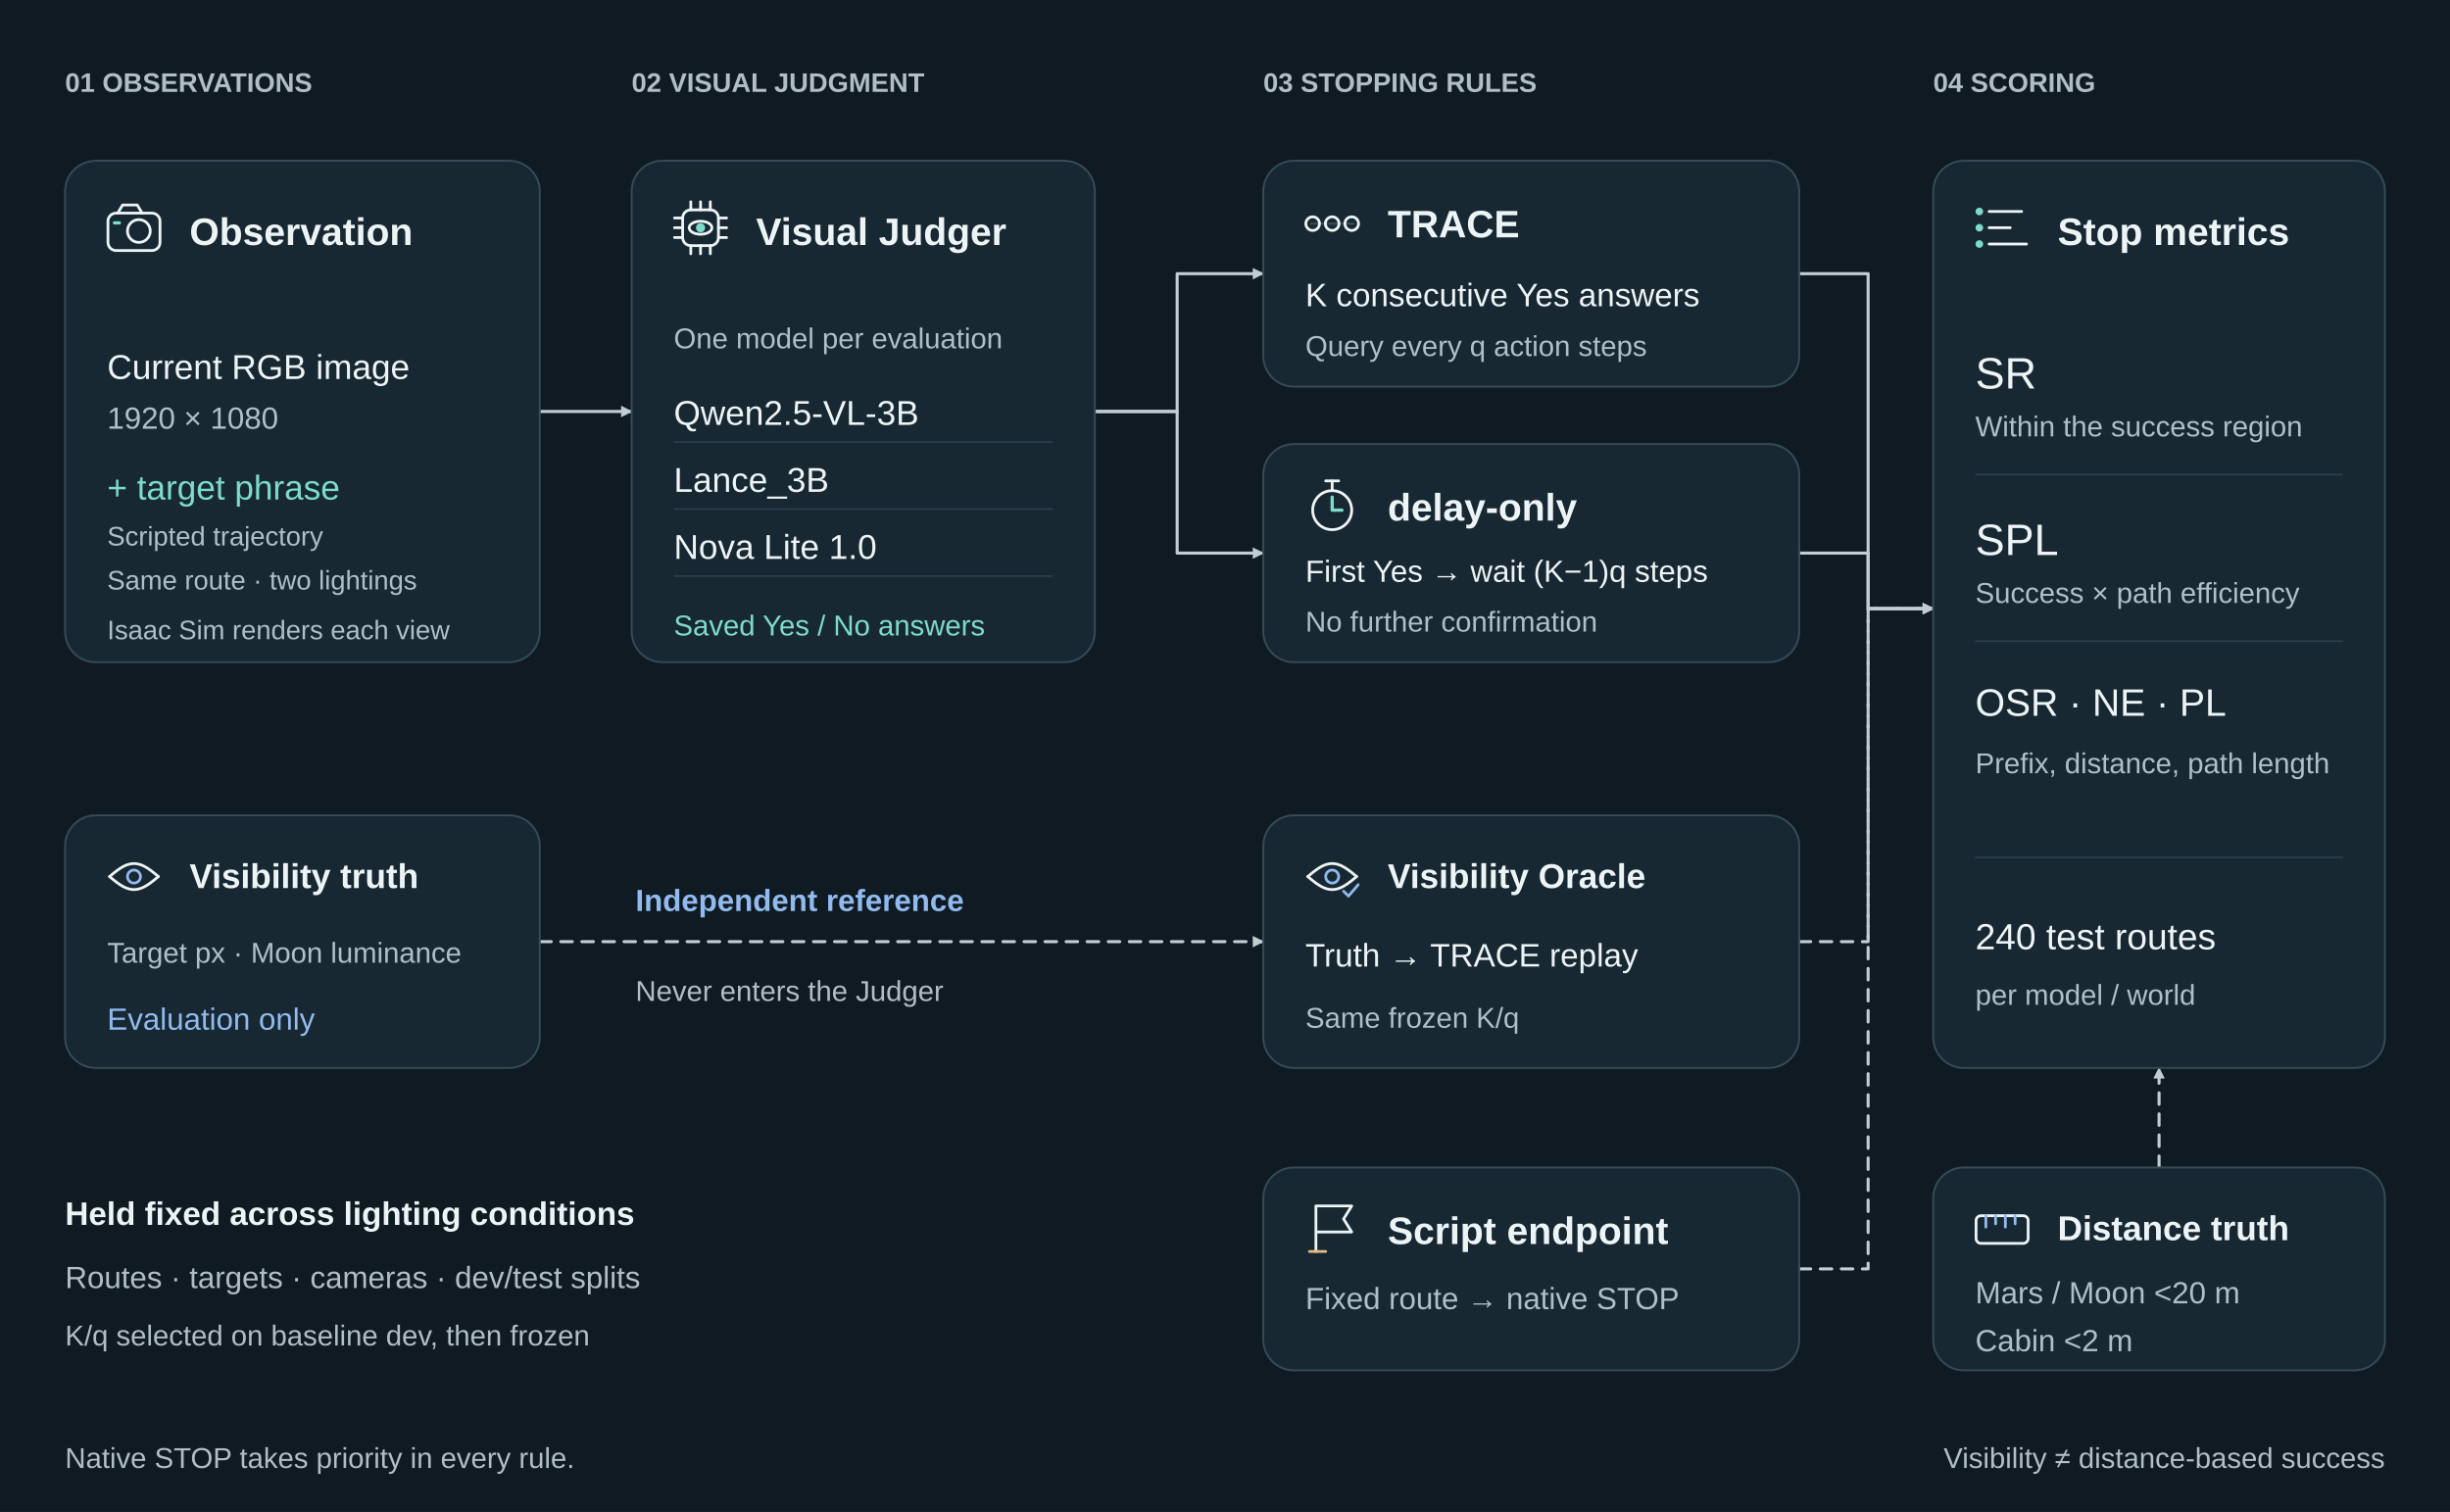
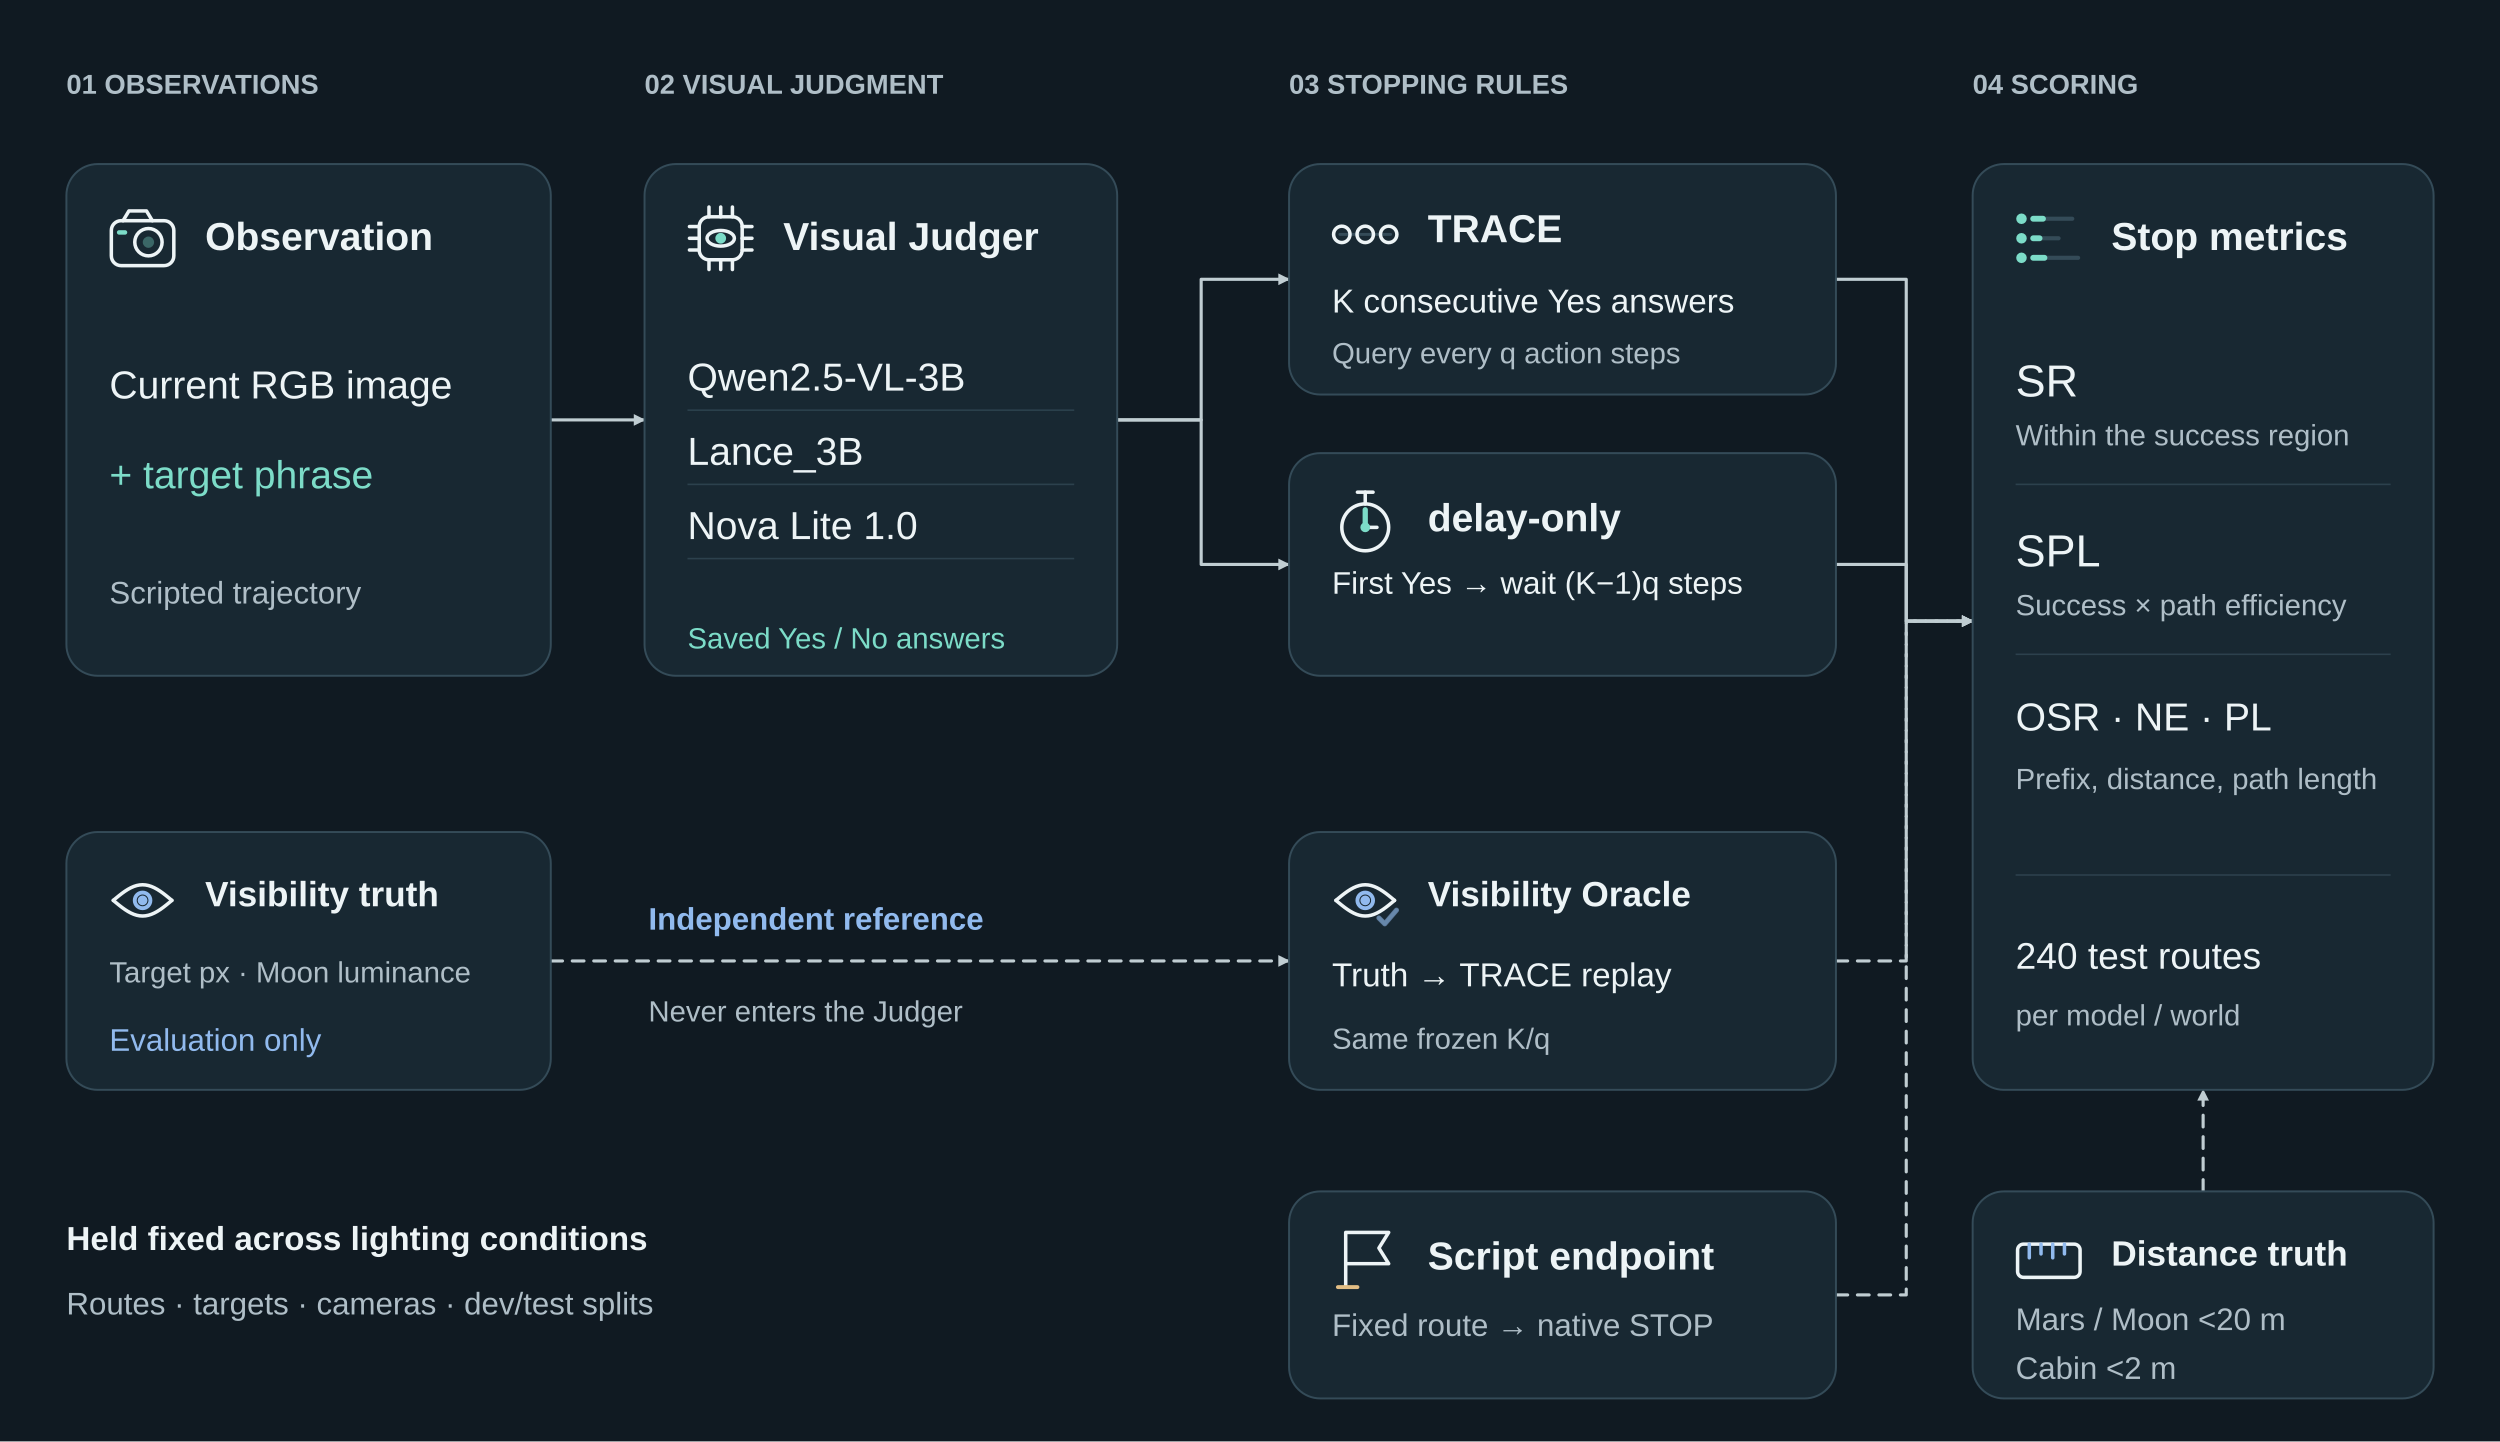
- <svg xmlns="http://www.w3.org/2000/svg" viewBox="0 0 1280 790" width="1280" height="790" class="architecture-svg architecture-desktop" role="img" aria-labelledby="export-en-title export-en-desc" data-architecture-svg="desktop">
+ <svg xmlns="http://www.w3.org/2000/svg" viewBox="0 0 1280 738" width="1280" height="738" class="architecture-svg architecture-desktop" role="img" aria-labelledby="export-en-title export-en-desc" data-architecture-svg="desktop">
  <defs>
    <marker id="export-en-arrow" markerWidth="6" markerHeight="6" refX="5.5" refY="3" orient="auto" markerUnits="userSpaceOnUse">
      <path d="M0 0 L6 3 L0 6" fill="#c0cdd2" />
    </marker>
    <filter id="export-en-glow" x="-150%" y="-150%" width="400%" height="400%">
      <feGaussianBlur stdDeviation="3" />
    </filter>
  </defs>
  <style>.architecture-svg text{font-family:Arial,"Microsoft YaHei",sans-serif}.architecture-svg .flow-motion{pointer-events:none}@media(prefers-reduced-motion:reduce){.architecture-svg .flow-motion{display:none}}</style>
-   <rect width="1280" height="790" fill="#101a22" />
+   <rect width="1280" height="738" fill="#101a22" />
  <path id="export-en-input-judger" data-edge="input-judger" d="M282 215 L330 215" fill="none" stroke="#c0cdd2" stroke-width="1.6" stroke-linecap="round" stroke-linejoin="round" marker-end="url(#export-en-arrow)" />
  <path id="export-en-judger-trace" data-edge="judger-trace" d="M572 215 L615 215 L615 143 L660 143" fill="none" stroke="#c0cdd2" stroke-width="1.6" stroke-linecap="round" stroke-linejoin="round" marker-end="url(#export-en-arrow)" />
  <path id="export-en-judger-delay" data-edge="judger-delay" d="M572 215 L615 215 L615 289 L660 289" fill="none" stroke="#c0cdd2" stroke-width="1.6" stroke-linecap="round" stroke-linejoin="round" marker-end="url(#export-en-arrow)" />
  <path id="export-en-truth-oracle" data-edge="truth-oracle" d="M282 492 L660 492" fill="none" stroke="#c0cdd2" stroke-width="1.6" stroke-linecap="round" stroke-linejoin="round" stroke-dasharray="6 5" marker-end="url(#export-en-arrow)" />
  <path id="export-en-trace-score" data-edge="trace-score" d="M940 143 L976 143 L976 318 L1010 318" fill="none" stroke="#c0cdd2" stroke-width="1.6" stroke-linecap="round" stroke-linejoin="round" marker-end="url(#export-en-arrow)" />
  <path id="export-en-delay-score" data-edge="delay-score" d="M940 289 L976 289 L976 318 L1010 318" fill="none" stroke="#c0cdd2" stroke-width="1.6" stroke-linecap="round" stroke-linejoin="round" marker-end="url(#export-en-arrow)" />
  <path id="export-en-oracle-score" data-edge="oracle-score" d="M940 492 L976 492 L976 318 L1010 318" fill="none" stroke="#c0cdd2" stroke-width="1.6" stroke-linecap="round" stroke-linejoin="round" stroke-dasharray="6 5" marker-end="url(#export-en-arrow)" />
  <path id="export-en-endpoint-score" data-edge="endpoint-score" d="M940 663 L976 663 L976 318 L1010 318" fill="none" stroke="#c0cdd2" stroke-width="1.6" stroke-linecap="round" stroke-linejoin="round" stroke-dasharray="6 5" marker-end="url(#export-en-arrow)" />
  <path id="export-en-distance-score" data-edge="distance-score" d="M1128 610 L1128 558" fill="none" stroke="#c0cdd2" stroke-width="1.6" stroke-linecap="round" stroke-linejoin="round" stroke-dasharray="6 5" marker-end="url(#export-en-arrow)" />
  <rect data-node="input" x="34" y="84" width="248" height="262" rx="16" fill="#182832" stroke="#344b58" stroke-width="1" />
  <rect data-node="judger" x="330" y="84" width="242" height="262" rx="16" fill="#182832" stroke="#344b58" stroke-width="1" />
  <rect data-node="trace" x="660" y="84" width="280" height="118" rx="16" fill="#182832" stroke="#344b58" stroke-width="1" />
  <rect data-node="delay" x="660" y="232" width="280" height="114" rx="16" fill="#182832" stroke="#344b58" stroke-width="1" />
  <rect data-node="truth" x="34" y="426" width="248" height="132" rx="16" fill="#182832" stroke="#344b58" stroke-width="1" />
  <rect data-node="oracle" x="660" y="426" width="280" height="132" rx="16" fill="#182832" stroke="#344b58" stroke-width="1" />
  <rect data-node="endpoint" x="660" y="610" width="280" height="106" rx="16" fill="#182832" stroke="#344b58" stroke-width="1" />
  <rect data-node="metrics" x="1010" y="84" width="236" height="474" rx="16" fill="#182832" stroke="#344b58" stroke-width="1" />
  <rect data-node="distance" x="1010" y="610" width="236" height="106" rx="16" fill="#182832" stroke="#344b58" stroke-width="1" />
-   <path d="M352 231 h198" stroke="#344b58" stroke-width=".8" opacity=".7" />
-   <path d="M352 266 h198" stroke="#344b58" stroke-width=".8" opacity=".7" />
-   <path d="M352 301 h198" stroke="#344b58" stroke-width=".8" opacity=".7" />
+   <path d="M352 210 h198" stroke="#344b58" stroke-width=".8" opacity=".7" />
+   <path d="M352 248 h198" stroke="#344b58" stroke-width=".8" opacity=".7" />
+   <path d="M352 286 h198" stroke="#344b58" stroke-width=".8" opacity=".7" />
  <path d="M1032 248 h192" stroke="#344b58" stroke-width=".8" opacity=".7" />
  <path d="M1032 335 h192" stroke="#344b58" stroke-width=".8" opacity=".7" />
  <path d="M1032 448 h192" stroke="#344b58" stroke-width=".8" opacity=".7" />
-   <g data-vector-icon="camera" aria-hidden="true" transform="translate(53 102) scale(0.85)">
-     <rect x="4" y="11" width="32" height="23" rx="5" stroke="#edf4f6" stroke-width="1.7" fill="none" stroke-linecap="round" stroke-linejoin="round" />
-     <polyline points="10,11 13,6 22,6 25,11" stroke="#edf4f6" stroke-width="1.7" fill="none" stroke-linecap="round" stroke-linejoin="round" />
-     <circle cx="23" cy="22" r="7" stroke="#edf4f6" stroke-width="1.7" fill="none" stroke-linecap="round" stroke-linejoin="round" />
-     <polyline points="8,17 11,17" stroke="#7cdcc8" stroke-width="2" fill="none" stroke-linecap="round" stroke-linejoin="round" />
+   <g data-vector-icon="camera" data-icon-animated="false" aria-hidden="true" transform="translate(53 102) scale(1)">
+     <g class="icon-rest">
+       <circle stroke="#7cdcc8" stroke-width="1.5" fill="none" stroke-linecap="round" stroke-linejoin="round" opacity="0" cx="20" cy="20" r="18" />
+       <rect stroke="#edf4f6" stroke-width="1.8" fill="none" stroke-linecap="round" stroke-linejoin="round" opacity="1" x="4" y="11" width="32" height="23" rx="5" />
+       <polyline stroke="#edf4f6" stroke-width="1.8" fill="none" stroke-linecap="round" stroke-linejoin="round" opacity="1" points="10.000,11.000 13.000,6.000 22.000,6.000 25.000,11.000" />
+       <circle stroke="#edf4f6" stroke-width="1.8" fill="none" stroke-linecap="round" stroke-linejoin="round" opacity="1" cx="23" cy="22" r="7" />
+       <circle stroke="#7cdcc8" stroke-width="1.8" fill="#7cdcc8" stroke-linecap="round" stroke-linejoin="round" opacity="0.35" cx="23" cy="22" r="2" />
+       <polyline stroke="#7cdcc8" stroke-width="2.3" fill="none" stroke-linecap="round" stroke-linejoin="round" opacity="1" points="8.000,17.000 11.000,17.000" />
+       <polyline stroke="#7cdcc8" stroke-width="2.5" fill="none" stroke-linecap="round" stroke-linejoin="round" opacity="0" points="17.000,16.000 29.000,16.000" />
+     </g>
  </g>
-   <g data-vector-icon="chip" aria-hidden="true" transform="translate(349 102) scale(0.85)">
-     <rect x="9" y="9" width="22" height="22" rx="5" stroke="#edf4f6" stroke-width="1.7" fill="none" stroke-linecap="round" stroke-linejoin="round" />
-     <polyline points="14,4 14,9" stroke="#edf4f6" stroke-width="1.7" fill="none" stroke-linecap="round" stroke-linejoin="round" />
-     <polyline points="14,31 14,36" stroke="#edf4f6" stroke-width="1.7" fill="none" stroke-linecap="round" stroke-linejoin="round" />
-     <polyline points="4,14 9,14" stroke="#edf4f6" stroke-width="1.7" fill="none" stroke-linecap="round" stroke-linejoin="round" />
-     <polyline points="31,14 36,14" stroke="#edf4f6" stroke-width="1.7" fill="none" stroke-linecap="round" stroke-linejoin="round" />
-     <polyline points="20,4 20,9" stroke="#edf4f6" stroke-width="1.7" fill="none" stroke-linecap="round" stroke-linejoin="round" />
-     <polyline points="20,31 20,36" stroke="#edf4f6" stroke-width="1.7" fill="none" stroke-linecap="round" stroke-linejoin="round" />
-     <polyline points="4,20 9,20" stroke="#edf4f6" stroke-width="1.7" fill="none" stroke-linecap="round" stroke-linejoin="round" />
-     <polyline points="31,20 36,20" stroke="#edf4f6" stroke-width="1.7" fill="none" stroke-linecap="round" stroke-linejoin="round" />
-     <polyline points="26,4 26,9" stroke="#edf4f6" stroke-width="1.7" fill="none" stroke-linecap="round" stroke-linejoin="round" />
-     <polyline points="26,31 26,36" stroke="#edf4f6" stroke-width="1.7" fill="none" stroke-linecap="round" stroke-linejoin="round" />
-     <polyline points="4,26 9,26" stroke="#edf4f6" stroke-width="1.7" fill="none" stroke-linecap="round" stroke-linejoin="round" />
-     <polyline points="31,26 36,26" stroke="#edf4f6" stroke-width="1.7" fill="none" stroke-linecap="round" stroke-linejoin="round" />
-     <ellipse cx="20.0" cy="20.0" rx="7.0" ry="4.0" stroke="#edf4f6" stroke-width="1.7" fill="none" stroke-linecap="round" stroke-linejoin="round" />
-     <circle cx="20" cy="20" r="2" stroke="#7cdcc8" stroke-width="1.7" fill="#7cdcc8" stroke-linecap="round" stroke-linejoin="round" />
+   <g data-vector-icon="chip" data-icon-animated="false" aria-hidden="true" transform="translate(349 102) scale(1)">
+     <g class="icon-rest">
+       <circle stroke="#7cdcc8" stroke-width="1.5" fill="none" stroke-linecap="round" stroke-linejoin="round" opacity="0" cx="20" cy="20" r="18" />
+       <rect stroke="#edf4f6" stroke-width="1.8" fill="none" stroke-linecap="round" stroke-linejoin="round" opacity="1" x="9" y="9" width="22" height="22" rx="5" />
+       <polyline stroke="#edf4f6" stroke-width="1.8" fill="none" stroke-linecap="round" stroke-linejoin="round" opacity="1" points="14.000,4.000 14.000,9.000" />
+       <polyline stroke="#edf4f6" stroke-width="1.8" fill="none" stroke-linecap="round" stroke-linejoin="round" opacity="1" points="14.000,31.000 14.000,36.000" />
+       <polyline stroke="#edf4f6" stroke-width="1.8" fill="none" stroke-linecap="round" stroke-linejoin="round" opacity="1" points="4.000,14.000 9.000,14.000" />
+       <polyline stroke="#edf4f6" stroke-width="1.8" fill="none" stroke-linecap="round" stroke-linejoin="round" opacity="1" points="31.000,14.000 36.000,14.000" />
+       <polyline stroke="#edf4f6" stroke-width="1.8" fill="none" stroke-linecap="round" stroke-linejoin="round" opacity="1" points="20.000,4.000 20.000,9.000" />
+       <polyline stroke="#edf4f6" stroke-width="1.8" fill="none" stroke-linecap="round" stroke-linejoin="round" opacity="1" points="20.000,31.000 20.000,36.000" />
+       <polyline stroke="#edf4f6" stroke-width="1.8" fill="none" stroke-linecap="round" stroke-linejoin="round" opacity="1" points="4.000,20.000 9.000,20.000" />
+       <polyline stroke="#edf4f6" stroke-width="1.8" fill="none" stroke-linecap="round" stroke-linejoin="round" opacity="1" points="31.000,20.000 36.000,20.000" />
+       <polyline stroke="#edf4f6" stroke-width="1.8" fill="none" stroke-linecap="round" stroke-linejoin="round" opacity="1" points="26.000,4.000 26.000,9.000" />
+       <polyline stroke="#edf4f6" stroke-width="1.8" fill="none" stroke-linecap="round" stroke-linejoin="round" opacity="1" points="26.000,31.000 26.000,36.000" />
+       <polyline stroke="#edf4f6" stroke-width="1.8" fill="none" stroke-linecap="round" stroke-linejoin="round" opacity="1" points="4.000,26.000 9.000,26.000" />
+       <polyline stroke="#edf4f6" stroke-width="1.8" fill="none" stroke-linecap="round" stroke-linejoin="round" opacity="1" points="31.000,26.000 36.000,26.000" />
+       <ellipse stroke="#edf4f6" stroke-width="1.8" fill="none" stroke-linecap="round" stroke-linejoin="round" opacity="1" cx="20" cy="20" rx="7" ry="4" />
+       <circle stroke="#7cdcc8" stroke-width="1.5" fill="#7cdcc8" stroke-linecap="round" stroke-linejoin="round" opacity="1" cx="20" cy="20" r="2" />
+       <circle stroke="#7cdcc8" stroke-width="1.9" fill="none" stroke-linecap="round" stroke-linejoin="round" opacity="0" cx="20" cy="20" r="5" />
+       <polyline stroke="#7cdcc8" stroke-width="2.8" fill="none" stroke-linecap="round" stroke-linejoin="round" opacity="0" points="4.000,14.000 9.000,14.000" />
+       <polyline stroke="#7cdcc8" stroke-width="2.8" fill="none" stroke-linecap="round" stroke-linejoin="round" opacity="0" points="31.000,14.000 36.000,14.000" />
+       <polyline stroke="#7cdcc8" stroke-width="2.8" fill="none" stroke-linecap="round" stroke-linejoin="round" opacity="0" points="4.000,20.000 9.000,20.000" />
+       <polyline stroke="#7cdcc8" stroke-width="2.8" fill="none" stroke-linecap="round" stroke-linejoin="round" opacity="0" points="31.000,20.000 36.000,20.000" />
+       <polyline stroke="#7cdcc8" stroke-width="2.8" fill="none" stroke-linecap="round" stroke-linejoin="round" opacity="0" points="4.000,26.000 9.000,26.000" />
+       <polyline stroke="#7cdcc8" stroke-width="2.8" fill="none" stroke-linecap="round" stroke-linejoin="round" opacity="0" points="31.000,26.000 36.000,26.000" />
+     </g>
  </g>
-   <g data-vector-icon="confirm" aria-hidden="true" transform="translate(679 99) scale(0.85)">
-     <polyline points="7,21 33,21" stroke="#344b58" stroke-width="1.4" fill="none" stroke-linecap="round" stroke-linejoin="round" />
-     <circle cx="8" cy="21" r="4.2" stroke="#edf4f6" stroke-width="1.7" fill="none" stroke-linecap="round" stroke-linejoin="round" />
-     <circle cx="20" cy="21" r="4.2" stroke="#edf4f6" stroke-width="1.7" fill="none" stroke-linecap="round" stroke-linejoin="round" />
-     <circle cx="32" cy="21" r="4.2" stroke="#edf4f6" stroke-width="1.7" fill="none" stroke-linecap="round" stroke-linejoin="round" />
+   <g data-vector-icon="confirm" data-icon-animated="false" aria-hidden="true" transform="translate(679 99) scale(1)">
+     <g class="icon-rest">
+       <circle stroke="#7cdcc8" stroke-width="1.5" fill="none" stroke-linecap="round" stroke-linejoin="round" opacity="0" cx="20" cy="20" r="18" />
+       <polyline stroke="#344b58" stroke-width="1.5" fill="none" stroke-linecap="round" stroke-linejoin="round" opacity="1" points="7.000,21.000 33.000,21.000" />
+       <circle stroke="#edf4f6" stroke-width="1.8" fill="none" stroke-linecap="round" stroke-linejoin="round" opacity="1" cx="8" cy="21" r="4.2" />
+       <circle stroke="#7cdcc8" stroke-width="1.8" fill="#7cdcc8" stroke-linecap="round" stroke-linejoin="round" opacity="0" cx="8" cy="21" r="3.2" />
+       <circle stroke="#7cdcc8" stroke-width="1.3" fill="none" stroke-linecap="round" stroke-linejoin="round" opacity="0" cx="8" cy="21" r="6" />
+       <circle stroke="#edf4f6" stroke-width="1.8" fill="none" stroke-linecap="round" stroke-linejoin="round" opacity="1" cx="20" cy="21" r="4.2" />
+       <circle stroke="#7cdcc8" stroke-width="1.8" fill="#7cdcc8" stroke-linecap="round" stroke-linejoin="round" opacity="0" cx="20" cy="21" r="3.2" />
+       <circle stroke="#7cdcc8" stroke-width="1.3" fill="none" stroke-linecap="round" stroke-linejoin="round" opacity="0" cx="20" cy="21" r="6" />
+       <circle stroke="#edf4f6" stroke-width="1.8" fill="none" stroke-linecap="round" stroke-linejoin="round" opacity="1" cx="32" cy="21" r="4.2" />
+       <circle stroke="#7cdcc8" stroke-width="1.8" fill="#7cdcc8" stroke-linecap="round" stroke-linejoin="round" opacity="0" cx="32" cy="21" r="3.2" />
+       <circle stroke="#7cdcc8" stroke-width="1.3" fill="none" stroke-linecap="round" stroke-linejoin="round" opacity="0" cx="32" cy="21" r="6" />
+     </g>
  </g>
-   <g data-vector-icon="clock" aria-hidden="true" transform="translate(679 247) scale(0.85)">
-     <circle cx="20" cy="23" r="12" stroke="#edf4f6" stroke-width="1.7" fill="none" stroke-linecap="round" stroke-linejoin="round" />
-     <polyline points="16,5 24,5" stroke="#edf4f6" stroke-width="1.7" fill="none" stroke-linecap="round" stroke-linejoin="round" />
-     <polyline points="20,5 20,11" stroke="#edf4f6" stroke-width="1.7" fill="none" stroke-linecap="round" stroke-linejoin="round" />
-     <polyline points="20,15 20,23 26,23" stroke="#7cdcc8" stroke-width="2" fill="none" stroke-linecap="round" stroke-linejoin="round" />
+   <g data-vector-icon="clock" data-icon-animated="false" aria-hidden="true" transform="translate(679 247) scale(1)">
+     <g class="icon-rest">
+       <circle stroke="#7cdcc8" stroke-width="1.5" fill="none" stroke-linecap="round" stroke-linejoin="round" opacity="0" cx="20" cy="20" r="18" />
+       <circle stroke="#edf4f6" stroke-width="1.8" fill="none" stroke-linecap="round" stroke-linejoin="round" opacity="1" cx="20" cy="23" r="12" />
+       <polyline stroke="#edf4f6" stroke-width="1.8" fill="none" stroke-linecap="round" stroke-linejoin="round" opacity="1" points="16.000,5.000 24.000,5.000" />
+       <polyline stroke="#edf4f6" stroke-width="1.8" fill="none" stroke-linecap="round" stroke-linejoin="round" opacity="1" points="20.000,5.000 20.000,11.000" />
+       <polyline stroke="#edf4f6" stroke-width="1.8" fill="none" stroke-linecap="round" stroke-linejoin="round" opacity="1" points="20.000,23.000 26.000,23.000" />
+       <polyline stroke="#7cdcc8" stroke-width="2.7" fill="none" stroke-linecap="round" stroke-linejoin="round" opacity="1" points="20.000,23.000 20.000,14.000" />
+       <circle stroke="#7cdcc8" stroke-width="1.8" fill="#7cdcc8" stroke-linecap="round" stroke-linejoin="round" opacity="1" cx="20" cy="23" r="1.6" />
+     </g>
  </g>
-   <g data-vector-icon="eye" aria-hidden="true" transform="translate(53 441) scale(0.85)">
-     <polyline points="5,20 6.5,18.748 8,17.528 9.5,16.368 11,15.298 12.5,14.343 14,13.528 15.5,12.872 17,12.392 18.5,12.098 20,12 21.5,12.098 23,12.392 24.5,12.872 26,13.528 27.5,14.343 29,15.298 30.5,16.368 32,17.528 33.5,18.748 35,20" stroke="#edf4f6" stroke-width="1.7" fill="none" stroke-linecap="round" stroke-linejoin="round" />
-     <polyline points="5,20 6.5,21.252 8,22.472 9.5,23.632 11,24.702 12.5,25.657 14,26.472 15.5,27.128 17,27.608 18.5,27.901 20,28 21.5,27.901 23,27.608 24.5,27.128 26,26.472 27.5,25.657 29,24.702 30.5,23.632 32,22.472 33.5,21.252 35,20" stroke="#edf4f6" stroke-width="1.7" fill="none" stroke-linecap="round" stroke-linejoin="round" />
-     <circle cx="20" cy="20" r="4" stroke="#91baee" stroke-width="1.7" fill="none" stroke-linecap="round" stroke-linejoin="round" />
+   <g data-vector-icon="eye" data-icon-animated="false" aria-hidden="true" transform="translate(53 441) scale(1)">
+     <g class="icon-rest">
+       <circle stroke="#91baee" stroke-width="1.5" fill="none" stroke-linecap="round" stroke-linejoin="round" opacity="0" cx="20" cy="20" r="18" />
+       <polyline stroke="#edf4f6" stroke-width="1.8" fill="none" stroke-linecap="round" stroke-linejoin="round" opacity="1" points="5.000,20.000 6.500,18.749 8.000,17.528 9.500,16.368 11.000,15.298 12.500,14.343 14.000,13.528 15.500,12.872 17.000,12.392 18.500,12.098 20.000,12.000 21.500,12.098 23.000,12.392 24.500,12.872 26.000,13.528 27.500,14.343 29.000,15.298 30.500,16.368 32.000,17.528 33.500,18.749 35.000,20.000" />
+       <polyline stroke="#edf4f6" stroke-width="1.8" fill="none" stroke-linecap="round" stroke-linejoin="round" opacity="1" points="5.000,20.000 6.500,21.251 8.000,22.472 9.500,23.632 11.000,24.702 12.500,25.657 14.000,26.472 15.500,27.128 17.000,27.608 18.500,27.902 20.000,28.000 21.500,27.902 23.000,27.608 24.500,27.128 26.000,26.472 27.500,25.657 29.000,24.702 30.500,23.632 32.000,22.472 33.500,21.251 35.000,20.000" />
+       <circle stroke="#91baee" stroke-width="2" fill="none" stroke-linecap="round" stroke-linejoin="round" opacity="1" cx="20" cy="20" r="4" />
+       <circle stroke="#91baee" stroke-width="1.8" fill="#91baee" stroke-linecap="round" stroke-linejoin="round" opacity="1" cx="20" cy="20" r="1.6" />
+     </g>
  </g>
-   <g data-vector-icon="oracle" aria-hidden="true" transform="translate(679 441) scale(0.85)">
-     <polyline points="5,20 6.5,18.748 8,17.528 9.5,16.368 11,15.298 12.5,14.343 14,13.528 15.5,12.872 17,12.392 18.5,12.098 20,12 21.5,12.098 23,12.392 24.5,12.872 26,13.528 27.5,14.343 29,15.298 30.5,16.368 32,17.528 33.5,18.748 35,20" stroke="#edf4f6" stroke-width="1.7" fill="none" stroke-linecap="round" stroke-linejoin="round" />
-     <polyline points="5,20 6.5,21.252 8,22.472 9.5,23.632 11,24.702 12.5,25.657 14,26.472 15.5,27.128 17,27.608 18.5,27.901 20,28 21.5,27.901 23,27.608 24.5,27.128 26,26.472 27.5,25.657 29,24.702 30.5,23.632 32,22.472 33.5,21.252 35,20" stroke="#edf4f6" stroke-width="1.7" fill="none" stroke-linecap="round" stroke-linejoin="round" />
-     <circle cx="20" cy="20" r="4" stroke="#91baee" stroke-width="1.7" fill="none" stroke-linecap="round" stroke-linejoin="round" />
-     <polyline points="27,29 30,32 36,25" stroke="#91baee" stroke-width="1.7" fill="none" stroke-linecap="round" stroke-linejoin="round" />
+   <g data-vector-icon="oracle" data-icon-animated="false" aria-hidden="true" transform="translate(679 441) scale(1)">
+     <g class="icon-rest">
+       <circle stroke="#91baee" stroke-width="1.5" fill="none" stroke-linecap="round" stroke-linejoin="round" opacity="0" cx="20" cy="20" r="18" />
+       <polyline stroke="#edf4f6" stroke-width="1.8" fill="none" stroke-linecap="round" stroke-linejoin="round" opacity="1" points="5.000,20.000 6.500,18.749 8.000,17.528 9.500,16.368 11.000,15.298 12.500,14.343 14.000,13.528 15.500,12.872 17.000,12.392 18.500,12.098 20.000,12.000 21.500,12.098 23.000,12.392 24.500,12.872 26.000,13.528 27.500,14.343 29.000,15.298 30.500,16.368 32.000,17.528 33.500,18.749 35.000,20.000" />
+       <polyline stroke="#edf4f6" stroke-width="1.8" fill="none" stroke-linecap="round" stroke-linejoin="round" opacity="1" points="5.000,20.000 6.500,21.251 8.000,22.472 9.500,23.632 11.000,24.702 12.500,25.657 14.000,26.472 15.500,27.128 17.000,27.608 18.500,27.902 20.000,28.000 21.500,27.902 23.000,27.608 24.500,27.128 26.000,26.472 27.500,25.657 29.000,24.702 30.500,23.632 32.000,22.472 33.500,21.251 35.000,20.000" />
+       <circle stroke="#91baee" stroke-width="2" fill="none" stroke-linecap="round" stroke-linejoin="round" opacity="1" cx="20" cy="20" r="4" />
+       <circle stroke="#91baee" stroke-width="1.8" fill="#91baee" stroke-linecap="round" stroke-linejoin="round" opacity="1" cx="20" cy="20" r="1.6" />
+       <polyline stroke="#344b58" stroke-width="1.8" fill="none" stroke-linecap="round" stroke-linejoin="round" opacity="1" points="27.000,29.000 30.000,32.000 36.000,25.000" />
+       <polyline stroke="#91baee" stroke-width="2.6" fill="none" stroke-linecap="round" stroke-linejoin="round" opacity="0.55" points="27.000,29.000 30.000,32.000 36.000,25.000" />
+     </g>
  </g>
-   <g data-vector-icon="flag" aria-hidden="true" transform="translate(679 625) scale(0.85)">
-     <polyline points="10,34 10,6 32,6 27,14 32,22 10,22" stroke="#edf4f6" stroke-width="1.7" fill="none" stroke-linecap="round" stroke-linejoin="round" />
-     <polyline points="6,34 16,34" stroke="#e1bd84" stroke-width="1.7" fill="none" stroke-linecap="round" stroke-linejoin="round" />
+   <g data-vector-icon="flag" data-icon-animated="false" aria-hidden="true" transform="translate(679 625) scale(1)">
+     <g class="icon-rest">
+       <circle stroke="#e1bd84" stroke-width="1.5" fill="none" stroke-linecap="round" stroke-linejoin="round" opacity="0" cx="20" cy="20" r="18" />
+       <polyline stroke="#edf4f6" stroke-width="1.8" fill="none" stroke-linecap="round" stroke-linejoin="round" opacity="1" points="10.000,34.000 10.000,6.000 32.000,6.000 27.000,14.000 32.000,22.000 10.000,22.000" />
+       <polyline stroke="#e1bd84" stroke-width="2" fill="none" stroke-linecap="round" stroke-linejoin="round" opacity="1" points="6.000,34.000 16.000,34.000" />
+     </g>
  </g>
-   <g data-vector-icon="metrics" aria-hidden="true" transform="translate(1029 102) scale(0.85)">
-     <circle cx="6" cy="10" r="1.5" stroke="#7cdcc8" stroke-width="1.7" fill="#7cdcc8" stroke-linecap="round" stroke-linejoin="round" />
-     <polyline points="12,10 32,10" stroke="#edf4f6" stroke-width="1.7" fill="none" stroke-linecap="round" stroke-linejoin="round" />
-     <circle cx="6" cy="20" r="1.5" stroke="#7cdcc8" stroke-width="1.7" fill="#7cdcc8" stroke-linecap="round" stroke-linejoin="round" />
-     <polyline points="12,20 25,20" stroke="#edf4f6" stroke-width="1.7" fill="none" stroke-linecap="round" stroke-linejoin="round" />
-     <circle cx="6" cy="30" r="1.5" stroke="#7cdcc8" stroke-width="1.7" fill="#7cdcc8" stroke-linecap="round" stroke-linejoin="round" />
-     <polyline points="12,30 35,30" stroke="#edf4f6" stroke-width="1.7" fill="none" stroke-linecap="round" stroke-linejoin="round" />
+   <g data-vector-icon="metrics" data-icon-animated="false" aria-hidden="true" transform="translate(1029 102) scale(1)">
+     <g class="icon-rest">
+       <circle stroke="#7cdcc8" stroke-width="1.5" fill="none" stroke-linecap="round" stroke-linejoin="round" opacity="0" cx="20" cy="20" r="18" />
+       <circle stroke="#7cdcc8" stroke-width="1.8" fill="#7cdcc8" stroke-linecap="round" stroke-linejoin="round" opacity="1" cx="6" cy="10" r="1.8" />
+       <polyline stroke="#344b58" stroke-width="2.1" fill="none" stroke-linecap="round" stroke-linejoin="round" opacity="1" points="12.000,10.000 32.000,10.000" />
+       <polyline stroke="#7cdcc8" stroke-width="3" fill="none" stroke-linecap="round" stroke-linejoin="round" opacity="1" points="12.000,10.000 17.000,10.000" />
+       <circle stroke="#7cdcc8" stroke-width="1.8" fill="#7cdcc8" stroke-linecap="round" stroke-linejoin="round" opacity="1" cx="6" cy="20" r="1.8" />
+       <polyline stroke="#344b58" stroke-width="2.1" fill="none" stroke-linecap="round" stroke-linejoin="round" opacity="1" points="12.000,20.000 25.000,20.000" />
+       <polyline stroke="#7cdcc8" stroke-width="3" fill="none" stroke-linecap="round" stroke-linejoin="round" opacity="1" points="12.000,20.000 15.250,20.000" />
+       <circle stroke="#7cdcc8" stroke-width="1.8" fill="#7cdcc8" stroke-linecap="round" stroke-linejoin="round" opacity="1" cx="6" cy="30" r="1.8" />
+       <polyline stroke="#344b58" stroke-width="2.1" fill="none" stroke-linecap="round" stroke-linejoin="round" opacity="1" points="12.000,30.000 35.000,30.000" />
+       <polyline stroke="#7cdcc8" stroke-width="3" fill="none" stroke-linecap="round" stroke-linejoin="round" opacity="1" points="12.000,30.000 17.750,30.000" />
+     </g>
  </g>
-   <g data-vector-icon="ruler" aria-hidden="true" transform="translate(1029 625) scale(0.85)">
-     <rect x="4" y="12" width="32" height="17" rx="3" stroke="#edf4f6" stroke-width="1.7" fill="none" stroke-linecap="round" stroke-linejoin="round" />
-     <polyline points="10,12 10,19" stroke="#91baee" stroke-width="1.7" fill="none" stroke-linecap="round" stroke-linejoin="round" />
-     <polyline points="16,12 16,17" stroke="#91baee" stroke-width="1.7" fill="none" stroke-linecap="round" stroke-linejoin="round" />
-     <polyline points="22,12 22,19" stroke="#91baee" stroke-width="1.7" fill="none" stroke-linecap="round" stroke-linejoin="round" />
-     <polyline points="28,12 28,17" stroke="#91baee" stroke-width="1.7" fill="none" stroke-linecap="round" stroke-linejoin="round" />
+   <g data-vector-icon="ruler" data-icon-animated="false" aria-hidden="true" transform="translate(1029 625) scale(1)">
+     <g class="icon-rest">
+       <circle stroke="#91baee" stroke-width="1.5" fill="none" stroke-linecap="round" stroke-linejoin="round" opacity="0" cx="20" cy="20" r="18" />
+       <rect stroke="#edf4f6" stroke-width="1.8" fill="none" stroke-linecap="round" stroke-linejoin="round" opacity="1" x="4" y="12" width="32" height="17" rx="3" />
+       <polyline stroke="#91baee" stroke-width="1.8" fill="none" stroke-linecap="round" stroke-linejoin="round" opacity="1" points="10.000,12.000 10.000,19.000" />
+       <polyline stroke="#91baee" stroke-width="1.8" fill="none" stroke-linecap="round" stroke-linejoin="round" opacity="1" points="16.000,12.000 16.000,17.000" />
+       <polyline stroke="#91baee" stroke-width="1.8" fill="none" stroke-linecap="round" stroke-linejoin="round" opacity="1" points="22.000,12.000 22.000,19.000" />
+       <polyline stroke="#91baee" stroke-width="1.8" fill="none" stroke-linecap="round" stroke-linejoin="round" opacity="1" points="28.000,12.000 28.000,17.000" />
+       <polyline stroke="#91baee" stroke-width="2.6" fill="none" stroke-linecap="round" stroke-linejoin="round" opacity="0" points="7.000,10.000 7.000,32.000" />
+       <circle stroke="#91baee" stroke-width="1.8" fill="#91baee" stroke-linecap="round" stroke-linejoin="round" opacity="0" cx="7" cy="32" r="1.8" />
+     </g>
  </g>
  <text x="34" y="48" text-anchor="start" font-size="14" font-weight="600" fill="#afbec7">01  OBSERVATIONS</text>
  <text x="330" y="48" text-anchor="start" font-size="14" font-weight="600" fill="#afbec7">02  VISUAL JUDGMENT</text>
  <text x="660" y="48" text-anchor="start" font-size="14" font-weight="600" fill="#afbec7">03  STOPPING RULES</text>
  <text x="1010" y="48" text-anchor="start" font-size="14" font-weight="600" fill="#afbec7">04  SCORING</text>
-   <text x="99" y="128" text-anchor="start" font-size="20" font-weight="600" fill="#edf4f6">Observation</text>
-   <text x="56" y="198" text-anchor="start" font-size="18" font-weight="400" fill="#edf4f6">Current RGB image</text>
-   <text x="56" y="224" text-anchor="start" font-size="16" font-weight="400" fill="#afbec7">1920 × 1080</text>
-   <text x="56" y="261" text-anchor="start" font-size="18" font-weight="400" fill="#7cdcc8">+ target phrase</text>
-   <text x="56" y="308" text-anchor="start" font-size="14" font-weight="400" fill="#afbec7">Same route · two lightings</text>
-   <text x="56" y="334" text-anchor="start" font-size="14" font-weight="400" fill="#afbec7">Isaac Sim renders each view</text>
-   <text x="395" y="128" text-anchor="start" font-size="20" font-weight="600" fill="#edf4f6">Visual Judger</text>
-   <text x="352" y="182" text-anchor="start" font-size="15" font-weight="400" fill="#afbec7">One model per evaluation</text>
-   <text x="352" y="222" text-anchor="start" font-size="18" font-weight="400" fill="#edf4f6">Qwen2.5-VL-3B</text>
-   <text x="352" y="257" text-anchor="start" font-size="18" font-weight="400" fill="#edf4f6">Lance_3B</text>
-   <text x="352" y="292" text-anchor="start" font-size="18" font-weight="400" fill="#edf4f6">Nova Lite 1.0</text>
+   <text x="105" y="128" text-anchor="start" font-size="20" font-weight="600" fill="#edf4f6">Observation</text>
+   <text x="56" y="204" text-anchor="start" font-size="20" font-weight="400" fill="#edf4f6">Current RGB image</text>
+   <text x="56" y="250" text-anchor="start" font-size="20" font-weight="400" fill="#7cdcc8">+ target phrase</text>
+   <text x="401" y="128" text-anchor="start" font-size="20" font-weight="600" fill="#edf4f6">Visual Judger</text>
+   <text x="352" y="200" text-anchor="start" font-size="20" font-weight="400" fill="#edf4f6">Qwen2.5-VL-3B</text>
+   <text x="352" y="238" text-anchor="start" font-size="20" font-weight="400" fill="#edf4f6">Lance_3B</text>
+   <text x="352" y="276" text-anchor="start" font-size="20" font-weight="400" fill="#edf4f6">Nova Lite 1.0</text>
  <text x="352" y="332" text-anchor="start" font-size="15" font-weight="400" fill="#7cdcc8">Saved Yes / No answers</text>
-   <text x="725" y="124" text-anchor="start" font-size="20" font-weight="600" fill="#edf4f6">TRACE</text>
+   <text x="731" y="124" text-anchor="start" font-size="20" font-weight="600" fill="#edf4f6">TRACE</text>
  <text x="682" y="160" text-anchor="start" font-size="17" font-weight="400" fill="#edf4f6">K consecutive Yes answers</text>
  <text x="682" y="186" text-anchor="start" font-size="15" font-weight="400" fill="#afbec7">Query every q action steps</text>
-   <text x="725" y="272" text-anchor="start" font-size="20" font-weight="600" fill="#edf4f6">delay-only</text>
+   <text x="731" y="272" text-anchor="start" font-size="20" font-weight="600" fill="#edf4f6">delay-only</text>
  <text x="682" y="304" text-anchor="start" font-size="16" font-weight="400" fill="#edf4f6">First Yes → wait (K−1)q steps</text>
-   <text x="682" y="330" text-anchor="start" font-size="15" font-weight="400" fill="#afbec7">No further confirmation</text>
-   <text x="99" y="464" text-anchor="start" font-size="18" font-weight="600" fill="#edf4f6">Visibility truth</text>
+   <text x="105" y="464" text-anchor="start" font-size="18" font-weight="600" fill="#edf4f6">Visibility truth</text>
  <text x="56" y="503" text-anchor="start" font-size="15" font-weight="400" fill="#afbec7">Target px · Moon luminance</text>
  <text x="56" y="538" text-anchor="start" font-size="16" font-weight="400" fill="#91baee">Evaluation only</text>
-   <text x="725" y="464" text-anchor="start" font-size="18" font-weight="600" fill="#edf4f6">Visibility Oracle</text>
+   <text x="731" y="464" text-anchor="start" font-size="18" font-weight="600" fill="#edf4f6">Visibility Oracle</text>
  <text x="682" y="505" text-anchor="start" font-size="17" font-weight="400" fill="#edf4f6">Truth → TRACE replay</text>
  <text x="682" y="537" text-anchor="start" font-size="15" font-weight="400" fill="#afbec7">Same frozen K/q</text>
-   <text x="725" y="650" text-anchor="start" font-size="20" font-weight="600" fill="#edf4f6">Script endpoint</text>
+   <text x="731" y="650" text-anchor="start" font-size="20" font-weight="600" fill="#edf4f6">Script endpoint</text>
  <text x="682" y="684" text-anchor="start" font-size="16" font-weight="400" fill="#afbec7">Fixed route → native STOP</text>
-   <text x="1075" y="128" text-anchor="start" font-size="20" font-weight="600" fill="#edf4f6">Stop metrics</text>
+   <text x="1081" y="128" text-anchor="start" font-size="20" font-weight="600" fill="#edf4f6">Stop metrics</text>
  <text x="1032" y="203" text-anchor="start" font-size="23" font-weight="400" fill="#edf4f6">SR</text>
  <text x="1032" y="228" text-anchor="start" font-size="15" font-weight="400" fill="#afbec7">Within the success region</text>
  <text x="1032" y="290" text-anchor="start" font-size="23" font-weight="400" fill="#edf4f6">SPL</text>
  <text x="1032" y="315" text-anchor="start" font-size="15" font-weight="400" fill="#afbec7">Success × path efficiency</text>
  <text x="1032" y="374" text-anchor="start" font-size="20" font-weight="400" fill="#edf4f6">OSR · NE · PL</text>
  <text x="1032" y="404" text-anchor="start" font-size="15" font-weight="400" fill="#afbec7">Prefix, distance, path length</text>
  <text x="1032" y="496" text-anchor="start" font-size="19" font-weight="400" fill="#edf4f6">240 test routes</text>
  <text x="1032" y="525" text-anchor="start" font-size="15" font-weight="400" fill="#afbec7">per model / world</text>
-   <text x="1075" y="648" text-anchor="start" font-size="18" font-weight="600" fill="#edf4f6">Distance truth</text>
+   <text x="1081" y="648" text-anchor="start" font-size="18" font-weight="600" fill="#edf4f6">Distance truth</text>
  <text x="1032" y="681" text-anchor="start" font-size="16" font-weight="400" fill="#afbec7">Mars / Moon &lt;20 m</text>
  <text x="1032" y="706" text-anchor="start" font-size="16" font-weight="400" fill="#afbec7">Cabin &lt;2 m</text>
  <text x="332" y="476" text-anchor="start" font-size="16" font-weight="600" fill="#91baee">Independent reference</text>
  <text x="332" y="523" text-anchor="start" font-size="15" font-weight="400" fill="#afbec7">Never enters the Judger</text>
  <text x="34" y="640" text-anchor="start" font-size="17" font-weight="600" fill="#edf4f6">Held fixed across lighting conditions</text>
  <text x="34" y="673" text-anchor="start" font-size="16" font-weight="400" fill="#afbec7">Routes · targets · cameras · dev/test splits</text>
-   <text x="34" y="703" text-anchor="start" font-size="15" font-weight="400" fill="#afbec7">K/q selected on baseline dev, then frozen</text>
-   <text x="34" y="767" text-anchor="start" font-size="15" font-weight="400" fill="#afbec7">Native STOP takes priority in every rule.</text>
-   <text x="1246" y="767" text-anchor="end" font-size="15" font-weight="400" fill="#afbec7">Visibility ≠ distance-based success</text>
-   <text x="56" y="285" text-anchor="start" font-size="14" font-weight="400" fill="#afbec7">Scripted trajectory</text>
+   <text x="56" y="309" text-anchor="start" font-size="16" font-weight="400" fill="#afbec7">Scripted trajectory</text>
</svg>
